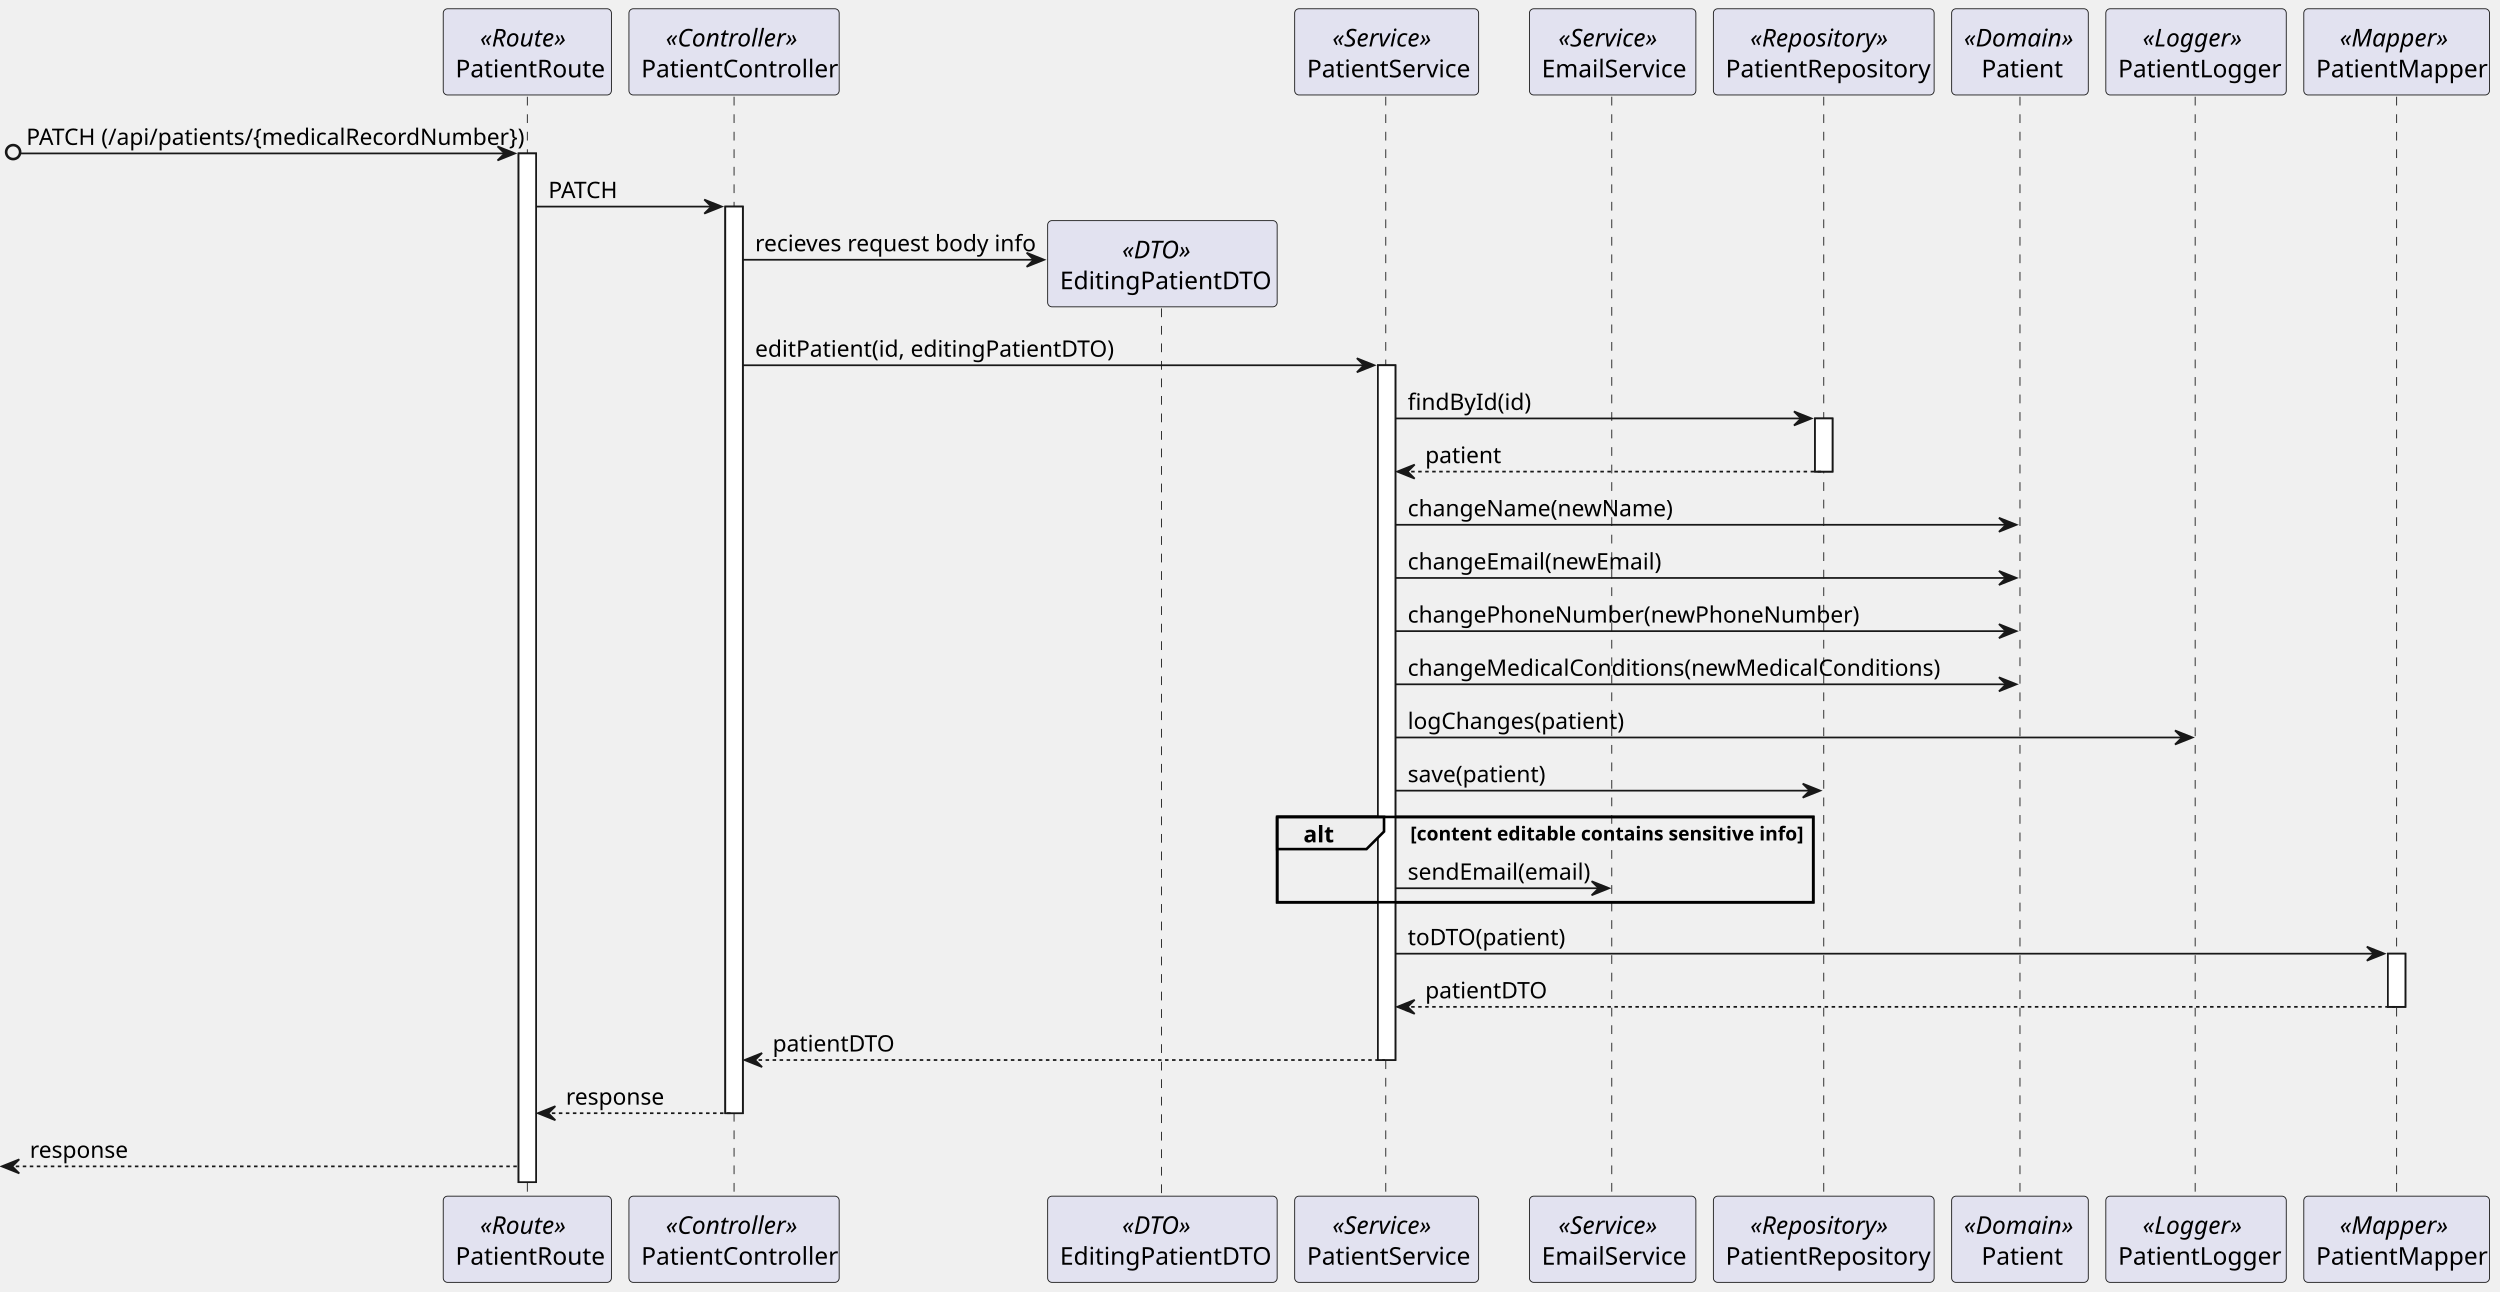
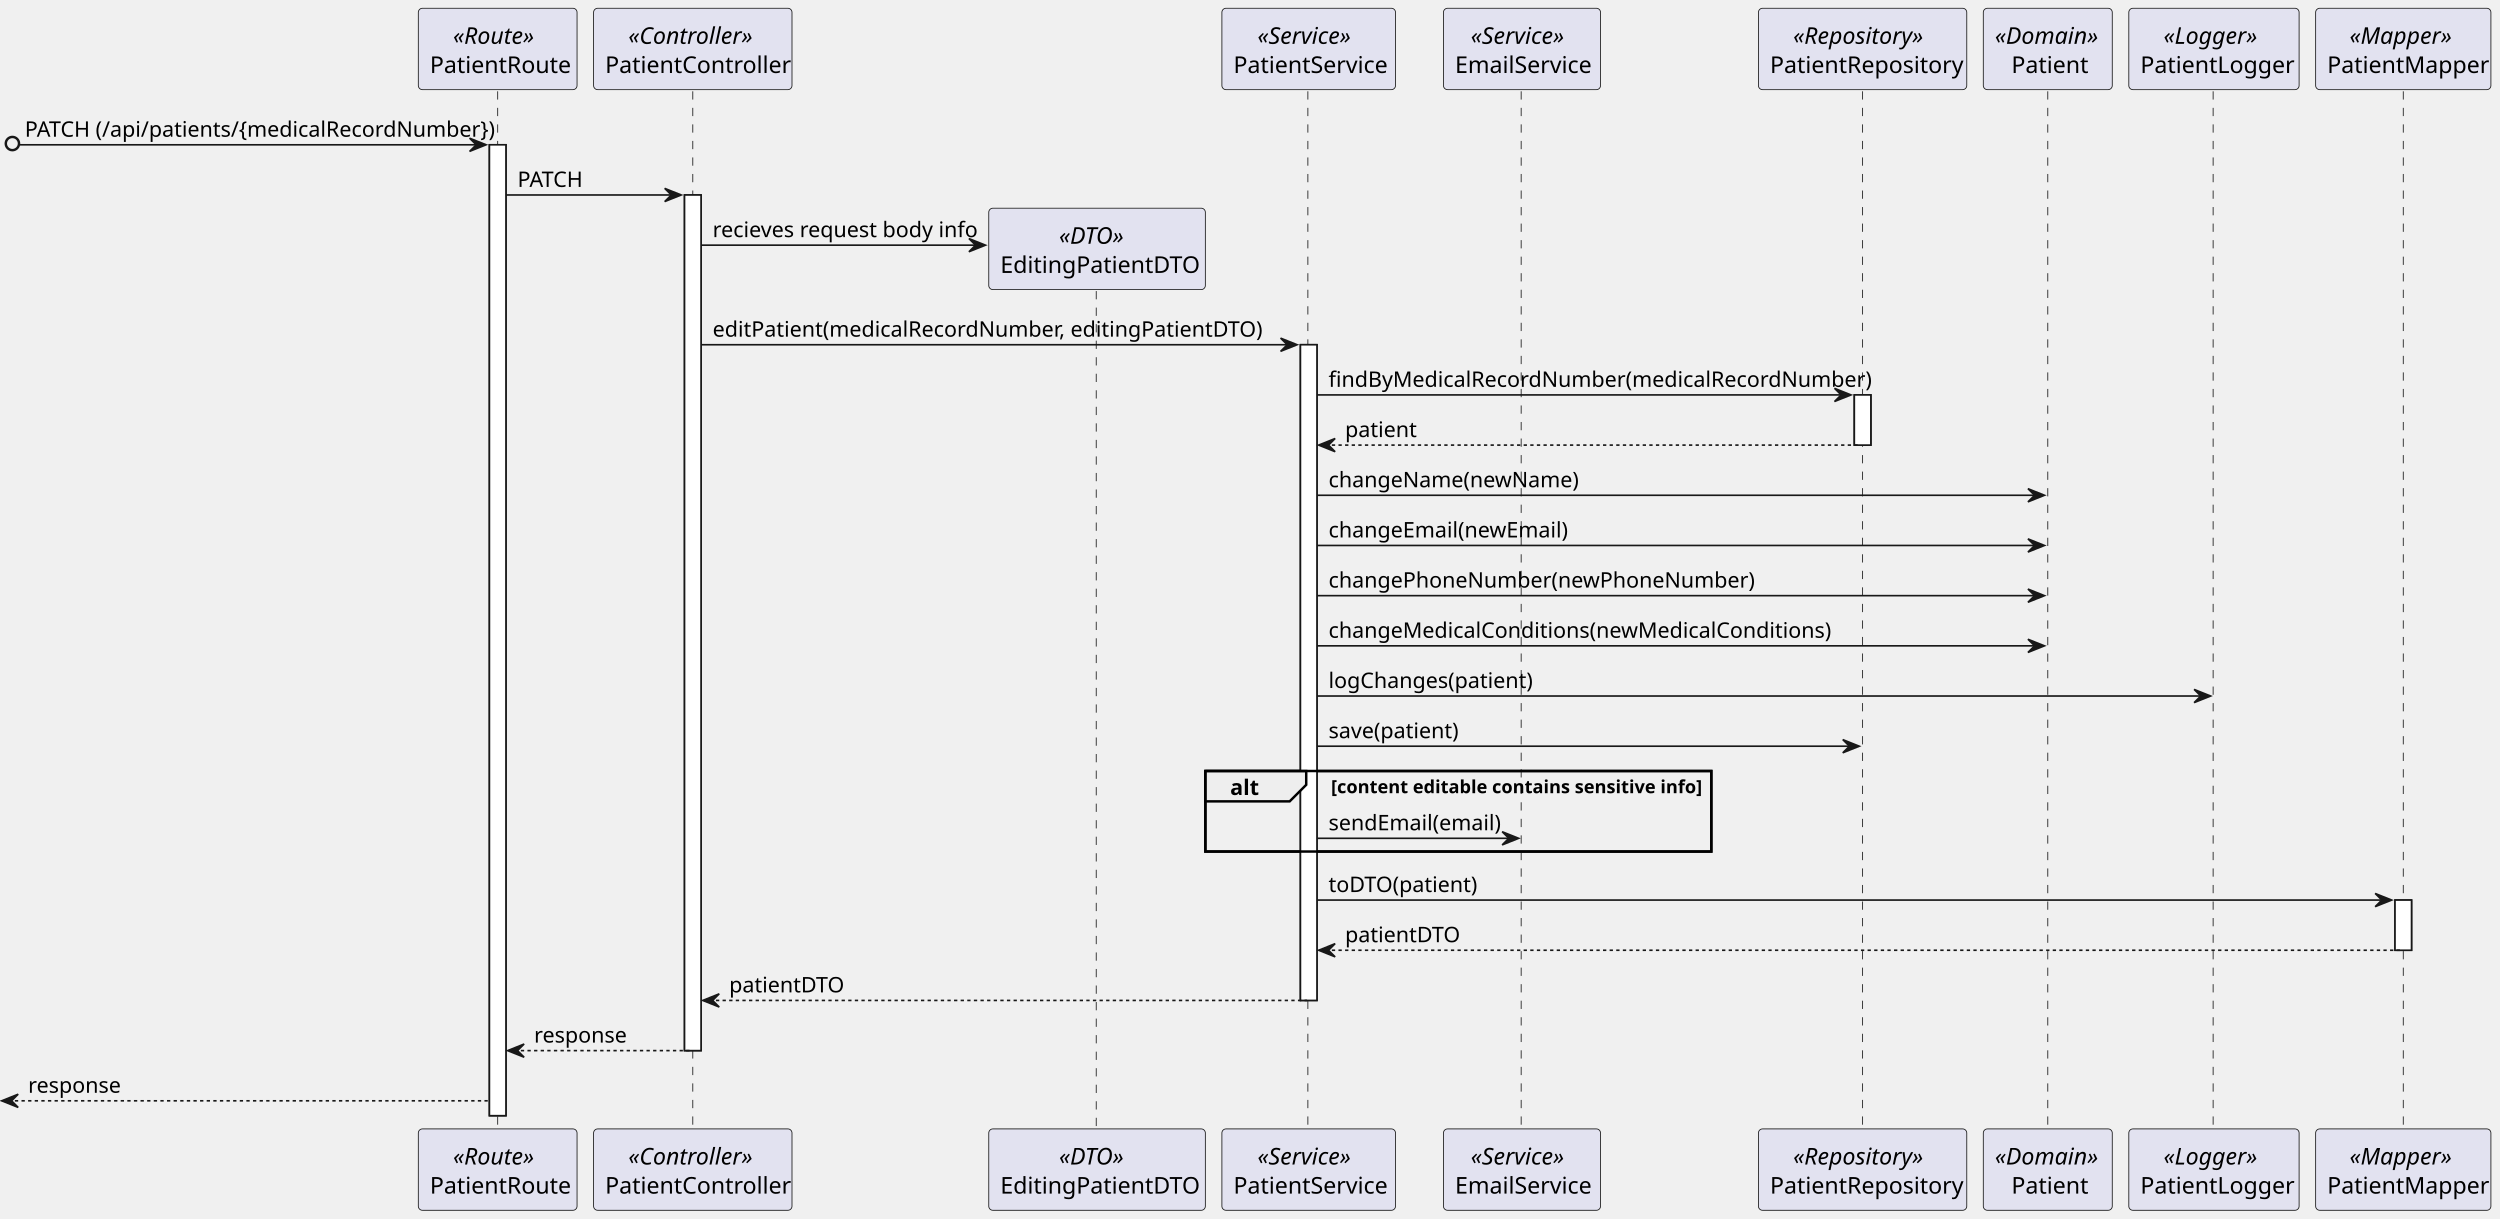
- <svg xmlns="http://www.w3.org/2000/svg" contentStyleType="text/css" height="737px" preserveAspectRatio="none" style="width:1427px;height:737px;background:#FFFFFF;" version="1.1" viewBox="0 0 1427 737" width="1427px" zoomAndPan="magnify">
+ <svg xmlns="http://www.w3.org/2000/svg" contentStyleType="text/css" height="737px" preserveAspectRatio="none" style="width:1512px;height:737px;background:#FFFFFF;" version="1.1" viewBox="0 0 1512 737" width="1512px" zoomAndPan="magnify">
  <defs />
  <g>
    <rect fill="#FFFFFF" height="587.195" style="stroke:#181818;stroke-width:1.0;" width="10" x="296" y="87.57" />
    <rect fill="#FFFFFF" height="517.492" style="stroke:#181818;stroke-width:1.0;" width="10" x="414" y="117.922" />
    <rect fill="#FFFFFF" height="396.57" style="stroke:#181818;stroke-width:1.0;" width="10" x="786.5" y="208.492" />
-     <rect fill="#FFFFFF" height="30.352" style="stroke:#181818;stroke-width:1.0;" width="10" x="1036" y="238.844" />
-     <rect fill="#FFFFFF" height="30.352" style="stroke:#181818;stroke-width:1.0;" width="10" x="1363" y="544.359" />
+     <rect fill="#FFFFFF" height="30.352" style="stroke:#181818;stroke-width:1.0;" width="10" x="1121.5" y="238.844" />
+     <rect fill="#FFFFFF" height="30.352" style="stroke:#181818;stroke-width:1.0;" width="10" x="1448.5" y="544.359" />
    <rect fill="none" height="48.703" style="stroke:#000000;stroke-width:1.5;" width="306" x="729" y="466.305" />
    <line style="stroke:#181818;stroke-width:0.5;stroke-dasharray:5.0,5.0;" x1="301" x2="301" y1="55.219" y2="683.766" />
    <line style="stroke:#181818;stroke-width:0.5;stroke-dasharray:5.0,5.0;" x1="419" x2="419" y1="55.219" y2="683.766" />
    <line style="stroke:#181818;stroke-width:0.5;stroke-dasharray:5.0,5.0;" x1="663" x2="663" y1="166.031" y2="683.766" />
    <line style="stroke:#181818;stroke-width:0.5;stroke-dasharray:5.0,5.0;" x1="791" x2="791" y1="55.219" y2="683.766" />
    <line style="stroke:#181818;stroke-width:0.5;stroke-dasharray:5.0,5.0;" x1="920" x2="920" y1="55.219" y2="683.766" />
-     <line style="stroke:#181818;stroke-width:0.5;stroke-dasharray:5.0,5.0;" x1="1041" x2="1041" y1="55.219" y2="683.766" />
-     <line style="stroke:#181818;stroke-width:0.5;stroke-dasharray:5.0,5.0;" x1="1153" x2="1153" y1="55.219" y2="683.766" />
-     <line style="stroke:#181818;stroke-width:0.5;stroke-dasharray:5.0,5.0;" x1="1253" x2="1253" y1="55.219" y2="683.766" />
-     <line style="stroke:#181818;stroke-width:0.5;stroke-dasharray:5.0,5.0;" x1="1368" x2="1368" y1="55.219" y2="683.766" />
+     <line style="stroke:#181818;stroke-width:0.5;stroke-dasharray:5.0,5.0;" x1="1126.5" x2="1126.5" y1="55.219" y2="683.766" />
+     <line style="stroke:#181818;stroke-width:0.5;stroke-dasharray:5.0,5.0;" x1="1238.5" x2="1238.5" y1="55.219" y2="683.766" />
+     <line style="stroke:#181818;stroke-width:0.5;stroke-dasharray:5.0,5.0;" x1="1338.5" x2="1338.5" y1="55.219" y2="683.766" />
+     <line style="stroke:#181818;stroke-width:0.5;stroke-dasharray:5.0,5.0;" x1="1453.5" x2="1453.5" y1="55.219" y2="683.766" />
    <rect fill="#E2E2F0" height="49.219" rx="2.5" ry="2.5" style="stroke:#181818;stroke-width:0.5;" width="96" x="253" y="5" />
    <text fill="#000000" font-family="sans-serif" font-size="14" font-style="italic" lengthAdjust="spacing" textLength="54" x="274" y="26.533">«Route»</text>
    <text fill="#000000" font-family="sans-serif" font-size="14" lengthAdjust="spacing" textLength="82" x="260" y="44.143">PatientRoute</text>
    <rect fill="#E2E2F0" height="49.219" rx="2.5" ry="2.5" style="stroke:#181818;stroke-width:0.5;" width="96" x="253" y="682.766" />
    <text fill="#000000" font-family="sans-serif" font-size="14" font-style="italic" lengthAdjust="spacing" textLength="54" x="274" y="704.299">«Route»</text>
    <text fill="#000000" font-family="sans-serif" font-size="14" lengthAdjust="spacing" textLength="82" x="260" y="721.908">PatientRoute</text>
    <rect fill="#E2E2F0" height="49.219" rx="2.5" ry="2.5" style="stroke:#181818;stroke-width:0.5;" width="120" x="359" y="5" />
    <text fill="#000000" font-family="sans-serif" font-size="14" font-style="italic" lengthAdjust="spacing" textLength="78" x="380" y="26.533">«Controller»</text>
    <text fill="#000000" font-family="sans-serif" font-size="14" lengthAdjust="spacing" textLength="106" x="366" y="44.143">PatientController</text>
    <rect fill="#E2E2F0" height="49.219" rx="2.5" ry="2.5" style="stroke:#181818;stroke-width:0.5;" width="120" x="359" y="682.766" />
    <text fill="#000000" font-family="sans-serif" font-size="14" font-style="italic" lengthAdjust="spacing" textLength="78" x="380" y="704.299">«Controller»</text>
    <text fill="#000000" font-family="sans-serif" font-size="14" lengthAdjust="spacing" textLength="106" x="366" y="721.908">PatientController</text>
    <rect fill="#E2E2F0" height="49.219" rx="2.5" ry="2.5" style="stroke:#181818;stroke-width:0.5;" width="131" x="598" y="682.766" />
    <text fill="#000000" font-family="sans-serif" font-size="14" font-style="italic" lengthAdjust="spacing" textLength="46" x="640.5" y="704.299">«DTO»</text>
    <text fill="#000000" font-family="sans-serif" font-size="14" lengthAdjust="spacing" textLength="117" x="605" y="721.908">EditingPatientDTO</text>
    <rect fill="#E2E2F0" height="49.219" rx="2.5" ry="2.5" style="stroke:#181818;stroke-width:0.5;" width="105" x="739" y="5" />
    <text fill="#000000" font-family="sans-serif" font-size="14" font-style="italic" lengthAdjust="spacing" textLength="62" x="760.5" y="26.533">«Service»</text>
    <text fill="#000000" font-family="sans-serif" font-size="14" lengthAdjust="spacing" textLength="91" x="746" y="44.143">PatientService</text>
    <rect fill="#E2E2F0" height="49.219" rx="2.5" ry="2.5" style="stroke:#181818;stroke-width:0.5;" width="105" x="739" y="682.766" />
    <text fill="#000000" font-family="sans-serif" font-size="14" font-style="italic" lengthAdjust="spacing" textLength="62" x="760.5" y="704.299">«Service»</text>
    <text fill="#000000" font-family="sans-serif" font-size="14" lengthAdjust="spacing" textLength="91" x="746" y="721.908">PatientService</text>
    <rect fill="#E2E2F0" height="49.219" rx="2.5" ry="2.5" style="stroke:#181818;stroke-width:0.5;" width="95" x="873" y="5" />
    <text fill="#000000" font-family="sans-serif" font-size="14" font-style="italic" lengthAdjust="spacing" textLength="62" x="889.5" y="26.533">«Service»</text>
    <text fill="#000000" font-family="sans-serif" font-size="14" lengthAdjust="spacing" textLength="81" x="880" y="44.143">EmailService</text>
    <rect fill="#E2E2F0" height="49.219" rx="2.5" ry="2.5" style="stroke:#181818;stroke-width:0.5;" width="95" x="873" y="682.766" />
    <text fill="#000000" font-family="sans-serif" font-size="14" font-style="italic" lengthAdjust="spacing" textLength="62" x="889.5" y="704.299">«Service»</text>
    <text fill="#000000" font-family="sans-serif" font-size="14" lengthAdjust="spacing" textLength="81" x="880" y="721.908">EmailService</text>
-     <rect fill="#E2E2F0" height="49.219" rx="2.5" ry="2.5" style="stroke:#181818;stroke-width:0.5;" width="126" x="978" y="5" />
-     <text fill="#000000" font-family="sans-serif" font-size="14" font-style="italic" lengthAdjust="spacing" textLength="84" x="999" y="26.533">«Repository»</text>
-     <text fill="#000000" font-family="sans-serif" font-size="14" lengthAdjust="spacing" textLength="112" x="985" y="44.143">PatientRepository</text>
-     <rect fill="#E2E2F0" height="49.219" rx="2.5" ry="2.5" style="stroke:#181818;stroke-width:0.5;" width="126" x="978" y="682.766" />
-     <text fill="#000000" font-family="sans-serif" font-size="14" font-style="italic" lengthAdjust="spacing" textLength="84" x="999" y="704.299">«Repository»</text>
-     <text fill="#000000" font-family="sans-serif" font-size="14" lengthAdjust="spacing" textLength="112" x="985" y="721.908">PatientRepository</text>
-     <rect fill="#E2E2F0" height="49.219" rx="2.5" ry="2.5" style="stroke:#181818;stroke-width:0.5;" width="78" x="1114" y="5" />
-     <text fill="#000000" font-family="sans-serif" font-size="14" font-style="italic" lengthAdjust="spacing" textLength="64" x="1121" y="26.533">«Domain»</text>
-     <text fill="#000000" font-family="sans-serif" font-size="14" lengthAdjust="spacing" textLength="44" x="1131" y="44.143">Patient</text>
-     <rect fill="#E2E2F0" height="49.219" rx="2.5" ry="2.5" style="stroke:#181818;stroke-width:0.5;" width="78" x="1114" y="682.766" />
-     <text fill="#000000" font-family="sans-serif" font-size="14" font-style="italic" lengthAdjust="spacing" textLength="64" x="1121" y="704.299">«Domain»</text>
-     <text fill="#000000" font-family="sans-serif" font-size="14" lengthAdjust="spacing" textLength="44" x="1131" y="721.908">Patient</text>
-     <rect fill="#E2E2F0" height="49.219" rx="2.5" ry="2.5" style="stroke:#181818;stroke-width:0.5;" width="103" x="1202" y="5" />
-     <text fill="#000000" font-family="sans-serif" font-size="14" font-style="italic" lengthAdjust="spacing" textLength="61" x="1223" y="26.533">«Logger»</text>
-     <text fill="#000000" font-family="sans-serif" font-size="14" lengthAdjust="spacing" textLength="89" x="1209" y="44.143">PatientLogger</text>
-     <rect fill="#E2E2F0" height="49.219" rx="2.5" ry="2.5" style="stroke:#181818;stroke-width:0.5;" width="103" x="1202" y="682.766" />
-     <text fill="#000000" font-family="sans-serif" font-size="14" font-style="italic" lengthAdjust="spacing" textLength="61" x="1223" y="704.299">«Logger»</text>
-     <text fill="#000000" font-family="sans-serif" font-size="14" lengthAdjust="spacing" textLength="89" x="1209" y="721.908">PatientLogger</text>
-     <rect fill="#E2E2F0" height="49.219" rx="2.5" ry="2.5" style="stroke:#181818;stroke-width:0.5;" width="106" x="1315" y="5" />
-     <text fill="#000000" font-family="sans-serif" font-size="14" font-style="italic" lengthAdjust="spacing" textLength="65" x="1335.5" y="26.533">«Mapper»</text>
-     <text fill="#000000" font-family="sans-serif" font-size="14" lengthAdjust="spacing" textLength="92" x="1322" y="44.143">PatientMapper</text>
-     <rect fill="#E2E2F0" height="49.219" rx="2.5" ry="2.5" style="stroke:#181818;stroke-width:0.5;" width="106" x="1315" y="682.766" />
-     <text fill="#000000" font-family="sans-serif" font-size="14" font-style="italic" lengthAdjust="spacing" textLength="65" x="1335.5" y="704.299">«Mapper»</text>
-     <text fill="#000000" font-family="sans-serif" font-size="14" lengthAdjust="spacing" textLength="92" x="1322" y="721.908">PatientMapper</text>
+     <rect fill="#E2E2F0" height="49.219" rx="2.5" ry="2.5" style="stroke:#181818;stroke-width:0.5;" width="126" x="1063.5" y="5" />
+     <text fill="#000000" font-family="sans-serif" font-size="14" font-style="italic" lengthAdjust="spacing" textLength="84" x="1084.5" y="26.533">«Repository»</text>
+     <text fill="#000000" font-family="sans-serif" font-size="14" lengthAdjust="spacing" textLength="112" x="1070.5" y="44.143">PatientRepository</text>
+     <rect fill="#E2E2F0" height="49.219" rx="2.5" ry="2.5" style="stroke:#181818;stroke-width:0.5;" width="126" x="1063.5" y="682.766" />
+     <text fill="#000000" font-family="sans-serif" font-size="14" font-style="italic" lengthAdjust="spacing" textLength="84" x="1084.5" y="704.299">«Repository»</text>
+     <text fill="#000000" font-family="sans-serif" font-size="14" lengthAdjust="spacing" textLength="112" x="1070.5" y="721.908">PatientRepository</text>
+     <rect fill="#E2E2F0" height="49.219" rx="2.5" ry="2.5" style="stroke:#181818;stroke-width:0.5;" width="78" x="1199.5" y="5" />
+     <text fill="#000000" font-family="sans-serif" font-size="14" font-style="italic" lengthAdjust="spacing" textLength="64" x="1206.5" y="26.533">«Domain»</text>
+     <text fill="#000000" font-family="sans-serif" font-size="14" lengthAdjust="spacing" textLength="44" x="1216.5" y="44.143">Patient</text>
+     <rect fill="#E2E2F0" height="49.219" rx="2.5" ry="2.5" style="stroke:#181818;stroke-width:0.5;" width="78" x="1199.5" y="682.766" />
+     <text fill="#000000" font-family="sans-serif" font-size="14" font-style="italic" lengthAdjust="spacing" textLength="64" x="1206.5" y="704.299">«Domain»</text>
+     <text fill="#000000" font-family="sans-serif" font-size="14" lengthAdjust="spacing" textLength="44" x="1216.5" y="721.908">Patient</text>
+     <rect fill="#E2E2F0" height="49.219" rx="2.5" ry="2.5" style="stroke:#181818;stroke-width:0.5;" width="103" x="1287.5" y="5" />
+     <text fill="#000000" font-family="sans-serif" font-size="14" font-style="italic" lengthAdjust="spacing" textLength="61" x="1308.5" y="26.533">«Logger»</text>
+     <text fill="#000000" font-family="sans-serif" font-size="14" lengthAdjust="spacing" textLength="89" x="1294.5" y="44.143">PatientLogger</text>
+     <rect fill="#E2E2F0" height="49.219" rx="2.5" ry="2.5" style="stroke:#181818;stroke-width:0.5;" width="103" x="1287.5" y="682.766" />
+     <text fill="#000000" font-family="sans-serif" font-size="14" font-style="italic" lengthAdjust="spacing" textLength="61" x="1308.5" y="704.299">«Logger»</text>
+     <text fill="#000000" font-family="sans-serif" font-size="14" lengthAdjust="spacing" textLength="89" x="1294.5" y="721.908">PatientLogger</text>
+     <rect fill="#E2E2F0" height="49.219" rx="2.5" ry="2.5" style="stroke:#181818;stroke-width:0.5;" width="106" x="1400.5" y="5" />
+     <text fill="#000000" font-family="sans-serif" font-size="14" font-style="italic" lengthAdjust="spacing" textLength="65" x="1421" y="26.533">«Mapper»</text>
+     <text fill="#000000" font-family="sans-serif" font-size="14" lengthAdjust="spacing" textLength="92" x="1407.5" y="44.143">PatientMapper</text>
+     <rect fill="#E2E2F0" height="49.219" rx="2.5" ry="2.5" style="stroke:#181818;stroke-width:0.5;" width="106" x="1400.5" y="682.766" />
+     <text fill="#000000" font-family="sans-serif" font-size="14" font-style="italic" lengthAdjust="spacing" textLength="65" x="1421" y="704.299">«Mapper»</text>
+     <text fill="#000000" font-family="sans-serif" font-size="14" lengthAdjust="spacing" textLength="92" x="1407.5" y="721.908">PatientMapper</text>
    <rect fill="#FFFFFF" height="587.195" style="stroke:#181818;stroke-width:1.0;" width="10" x="296" y="87.57" />
    <rect fill="#FFFFFF" height="517.492" style="stroke:#181818;stroke-width:1.0;" width="10" x="414" y="117.922" />
    <rect fill="#FFFFFF" height="396.57" style="stroke:#181818;stroke-width:1.0;" width="10" x="786.5" y="208.492" />
-     <rect fill="#FFFFFF" height="30.352" style="stroke:#181818;stroke-width:1.0;" width="10" x="1036" y="238.844" />
-     <rect fill="#FFFFFF" height="30.352" style="stroke:#181818;stroke-width:1.0;" width="10" x="1363" y="544.359" />
+     <rect fill="#FFFFFF" height="30.352" style="stroke:#181818;stroke-width:1.0;" width="10" x="1121.5" y="238.844" />
+     <rect fill="#FFFFFF" height="30.352" style="stroke:#181818;stroke-width:1.0;" width="10" x="1448.5" y="544.359" />
    <ellipse cx="7.5" cy="86.82" fill="none" rx="4" ry="4" style="stroke:#181818;stroke-width:1.5;" />
    <polygon fill="#181818" points="284,83.57,294,87.57,284,91.57,288,87.57" style="stroke:#181818;stroke-width:1.0;" />
    <line style="stroke:#181818;stroke-width:1.0;" x1="12" x2="290" y1="87.57" y2="87.57" />
    <text fill="#000000" font-family="sans-serif" font-size="13" lengthAdjust="spacing" textLength="269" x="15" y="82.714">PATCH (/api/patients/{medicalRecordNumber})</text>
    <polygon fill="#181818" points="402,113.922,412,117.922,402,121.922,406,117.922" style="stroke:#181818;stroke-width:1.0;" />
    <line style="stroke:#181818;stroke-width:1.0;" x1="306" x2="408" y1="117.922" y2="117.922" />
    <text fill="#000000" font-family="sans-serif" font-size="13" lengthAdjust="spacing" textLength="43" x="313" y="113.065">PATCH</text>
    <polygon fill="#181818" points="586,144.273,596,148.273,586,152.273,590,148.273" style="stroke:#181818;stroke-width:1.0;" />
    <line style="stroke:#181818;stroke-width:1.0;" x1="424" x2="592" y1="148.273" y2="148.273" />
    <text fill="#000000" font-family="sans-serif" font-size="13" lengthAdjust="spacing" textLength="150" x="431" y="143.417">recieves request body info</text>
    <rect fill="#E2E2F0" height="49.219" rx="2.5" ry="2.5" style="stroke:#181818;stroke-width:0.5;" width="131" x="598" y="125.922" />
    <text fill="#000000" font-family="sans-serif" font-size="14" font-style="italic" lengthAdjust="spacing" textLength="46" x="640.5" y="147.455">«DTO»</text>
    <text fill="#000000" font-family="sans-serif" font-size="14" lengthAdjust="spacing" textLength="117" x="605" y="165.065">EditingPatientDTO</text>
    <polygon fill="#181818" points="774.5,204.492,784.5,208.492,774.5,212.492,778.5,208.492" style="stroke:#181818;stroke-width:1.0;" />
    <line style="stroke:#181818;stroke-width:1.0;" x1="424" x2="780.5" y1="208.492" y2="208.492" />
-     <text fill="#000000" font-family="sans-serif" font-size="13" lengthAdjust="spacing" textLength="193" x="431" y="203.636">editPatient(id, editingPatientDTO)</text>
-     <polygon fill="#181818" points="1024,234.844,1034,238.844,1024,242.844,1028,238.844" style="stroke:#181818;stroke-width:1.0;" />
-     <line style="stroke:#181818;stroke-width:1.0;" x1="796.5" x2="1030" y1="238.844" y2="238.844" />
-     <text fill="#000000" font-family="sans-serif" font-size="13" lengthAdjust="spacing" textLength="64" x="803.5" y="233.987">findById(id)</text>
+     <text fill="#000000" font-family="sans-serif" font-size="13" lengthAdjust="spacing" textLength="314" x="431" y="203.636">editPatient(medicalRecordNumber, editingPatientDTO)</text>
+     <polygon fill="#181818" points="1109.5,234.844,1119.5,238.844,1109.5,242.844,1113.5,238.844" style="stroke:#181818;stroke-width:1.0;" />
+     <line style="stroke:#181818;stroke-width:1.0;" x1="796.5" x2="1115.5" y1="238.844" y2="238.844" />
+     <text fill="#000000" font-family="sans-serif" font-size="13" lengthAdjust="spacing" textLength="306" x="803.5" y="233.987">findByMedicalRecordNumber(medicalRecordNumber)</text>
    <polygon fill="#181818" points="807.5,265.195,797.5,269.195,807.5,273.195,803.5,269.195" style="stroke:#181818;stroke-width:1.0;" />
-     <line style="stroke:#181818;stroke-width:1.0;stroke-dasharray:2.0,2.0;" x1="801.5" x2="1040" y1="269.195" y2="269.195" />
+     <line style="stroke:#181818;stroke-width:1.0;stroke-dasharray:2.0,2.0;" x1="801.5" x2="1125.5" y1="269.195" y2="269.195" />
    <text fill="#000000" font-family="sans-serif" font-size="13" lengthAdjust="spacing" textLength="39" x="813.5" y="264.339">patient</text>
-     <polygon fill="#181818" points="1141,295.547,1151,299.547,1141,303.547,1145,299.547" style="stroke:#181818;stroke-width:1.0;" />
-     <line style="stroke:#181818;stroke-width:1.0;" x1="796.5" x2="1147" y1="299.547" y2="299.547" />
+     <polygon fill="#181818" points="1226.5,295.547,1236.5,299.547,1226.5,303.547,1230.5,299.547" style="stroke:#181818;stroke-width:1.0;" />
+     <line style="stroke:#181818;stroke-width:1.0;" x1="796.5" x2="1232.5" y1="299.547" y2="299.547" />
    <text fill="#000000" font-family="sans-serif" font-size="13" lengthAdjust="spacing" textLength="141" x="803.5" y="294.69">changeName(newName)</text>
-     <polygon fill="#181818" points="1141,325.898,1151,329.898,1141,333.898,1145,329.898" style="stroke:#181818;stroke-width:1.0;" />
-     <line style="stroke:#181818;stroke-width:1.0;" x1="796.5" x2="1147" y1="329.898" y2="329.898" />
+     <polygon fill="#181818" points="1226.5,325.898,1236.5,329.898,1226.5,333.898,1230.5,329.898" style="stroke:#181818;stroke-width:1.0;" />
+     <line style="stroke:#181818;stroke-width:1.0;" x1="796.5" x2="1232.5" y1="329.898" y2="329.898" />
    <text fill="#000000" font-family="sans-serif" font-size="13" lengthAdjust="spacing" textLength="139" x="803.5" y="325.042">changeEmail(newEmail)</text>
-     <polygon fill="#181818" points="1141,356.25,1151,360.25,1141,364.25,1145,360.25" style="stroke:#181818;stroke-width:1.0;" />
-     <line style="stroke:#181818;stroke-width:1.0;" x1="796.5" x2="1147" y1="360.25" y2="360.25" />
+     <polygon fill="#181818" points="1226.5,356.25,1236.5,360.25,1226.5,364.25,1230.5,360.25" style="stroke:#181818;stroke-width:1.0;" />
+     <line style="stroke:#181818;stroke-width:1.0;" x1="796.5" x2="1232.5" y1="360.25" y2="360.25" />
    <text fill="#000000" font-family="sans-serif" font-size="13" lengthAdjust="spacing" textLength="237" x="803.5" y="355.394">changePhoneNumber(newPhoneNumber)</text>
-     <polygon fill="#181818" points="1141,386.602,1151,390.602,1141,394.602,1145,390.602" style="stroke:#181818;stroke-width:1.0;" />
-     <line style="stroke:#181818;stroke-width:1.0;" x1="796.5" x2="1147" y1="390.602" y2="390.602" />
+     <polygon fill="#181818" points="1226.5,386.602,1236.5,390.602,1226.5,394.602,1230.5,390.602" style="stroke:#181818;stroke-width:1.0;" />
+     <line style="stroke:#181818;stroke-width:1.0;" x1="796.5" x2="1232.5" y1="390.602" y2="390.602" />
    <text fill="#000000" font-family="sans-serif" font-size="13" lengthAdjust="spacing" textLength="285" x="803.5" y="385.745">changeMedicalConditions(newMedicalConditions)</text>
-     <polygon fill="#181818" points="1241.5,416.953,1251.5,420.953,1241.5,424.953,1245.5,420.953" style="stroke:#181818;stroke-width:1.0;" />
-     <line style="stroke:#181818;stroke-width:1.0;" x1="796.5" x2="1247.5" y1="420.953" y2="420.953" />
+     <polygon fill="#181818" points="1327,416.953,1337,420.953,1327,424.953,1331,420.953" style="stroke:#181818;stroke-width:1.0;" />
+     <line style="stroke:#181818;stroke-width:1.0;" x1="796.5" x2="1333" y1="420.953" y2="420.953" />
    <text fill="#000000" font-family="sans-serif" font-size="13" lengthAdjust="spacing" textLength="115" x="803.5" y="416.097">logChanges(patient)</text>
-     <polygon fill="#181818" points="1029,447.305,1039,451.305,1029,455.305,1033,451.305" style="stroke:#181818;stroke-width:1.0;" />
-     <line style="stroke:#181818;stroke-width:1.0;" x1="796.5" x2="1035" y1="451.305" y2="451.305" />
+     <polygon fill="#181818" points="1114.5,447.305,1124.5,451.305,1114.5,455.305,1118.5,451.305" style="stroke:#181818;stroke-width:1.0;" />
+     <line style="stroke:#181818;stroke-width:1.0;" x1="796.5" x2="1120.5" y1="451.305" y2="451.305" />
    <text fill="#000000" font-family="sans-serif" font-size="13" lengthAdjust="spacing" textLength="73" x="803.5" y="446.448">save(patient)</text>
    <path d="M729,466.305 L790,466.305 L790,474.656 L780,484.656 L729,484.656 L729,466.305 " fill="#EEEEEE" style="stroke:#000000;stroke-width:1.5;" />
    <rect fill="none" height="48.703" style="stroke:#000000;stroke-width:1.5;" width="306" x="729" y="466.305" />
    <text fill="#000000" font-family="sans-serif" font-size="13" font-weight="bold" lengthAdjust="spacing" textLength="16" x="744" y="480.8">alt</text>
    <text fill="#000000" font-family="sans-serif" font-size="11" font-weight="bold" lengthAdjust="spacing" textLength="225" x="805" y="479.724">[content editable contains sensitive info]</text>
    <polygon fill="#181818" points="908.5,503.008,918.5,507.008,908.5,511.008,912.5,507.008" style="stroke:#181818;stroke-width:1.0;" />
    <line style="stroke:#181818;stroke-width:1.0;" x1="796.5" x2="914.5" y1="507.008" y2="507.008" />
    <text fill="#000000" font-family="sans-serif" font-size="13" lengthAdjust="spacing" textLength="100" x="803.5" y="502.151">sendEmail(email)</text>
-     <polygon fill="#181818" points="1351,540.359,1361,544.359,1351,548.359,1355,544.359" style="stroke:#181818;stroke-width:1.0;" />
-     <line style="stroke:#181818;stroke-width:1.0;" x1="796.5" x2="1357" y1="544.359" y2="544.359" />
+     <polygon fill="#181818" points="1436.5,540.359,1446.5,544.359,1436.5,548.359,1440.5,544.359" style="stroke:#181818;stroke-width:1.0;" />
+     <line style="stroke:#181818;stroke-width:1.0;" x1="796.5" x2="1442.5" y1="544.359" y2="544.359" />
    <text fill="#000000" font-family="sans-serif" font-size="13" lengthAdjust="spacing" textLength="84" x="803.5" y="539.503">toDTO(patient)</text>
    <polygon fill="#181818" points="807.5,570.711,797.5,574.711,807.5,578.711,803.5,574.711" style="stroke:#181818;stroke-width:1.0;" />
-     <line style="stroke:#181818;stroke-width:1.0;stroke-dasharray:2.0,2.0;" x1="801.5" x2="1367" y1="574.711" y2="574.711" />
+     <line style="stroke:#181818;stroke-width:1.0;stroke-dasharray:2.0,2.0;" x1="801.5" x2="1452.5" y1="574.711" y2="574.711" />
    <text fill="#000000" font-family="sans-serif" font-size="13" lengthAdjust="spacing" textLength="65" x="813.5" y="569.855">patientDTO</text>
    <polygon fill="#181818" points="435,601.062,425,605.062,435,609.062,431,605.062" style="stroke:#181818;stroke-width:1.0;" />
    <line style="stroke:#181818;stroke-width:1.0;stroke-dasharray:2.0,2.0;" x1="429" x2="790.5" y1="605.062" y2="605.062" />
    <text fill="#000000" font-family="sans-serif" font-size="13" lengthAdjust="spacing" textLength="65" x="441" y="600.206">patientDTO</text>
    <polygon fill="#181818" points="317,631.414,307,635.414,317,639.414,313,635.414" style="stroke:#181818;stroke-width:1.0;" />
    <line style="stroke:#181818;stroke-width:1.0;stroke-dasharray:2.0,2.0;" x1="311" x2="418" y1="635.414" y2="635.414" />
    <text fill="#000000" font-family="sans-serif" font-size="13" lengthAdjust="spacing" textLength="53" x="323" y="630.558">response</text>
    <polygon fill="#181818" points="11,661.766,1,665.766,11,669.766,7,665.766" style="stroke:#181818;stroke-width:1.0;" />
    <line style="stroke:#181818;stroke-width:1.0;stroke-dasharray:2.0,2.0;" x1="5" x2="295" y1="665.766" y2="665.766" />
    <text fill="#000000" font-family="sans-serif" font-size="13" lengthAdjust="spacing" textLength="53" x="17" y="660.909">response</text>
  </g>
</svg>
